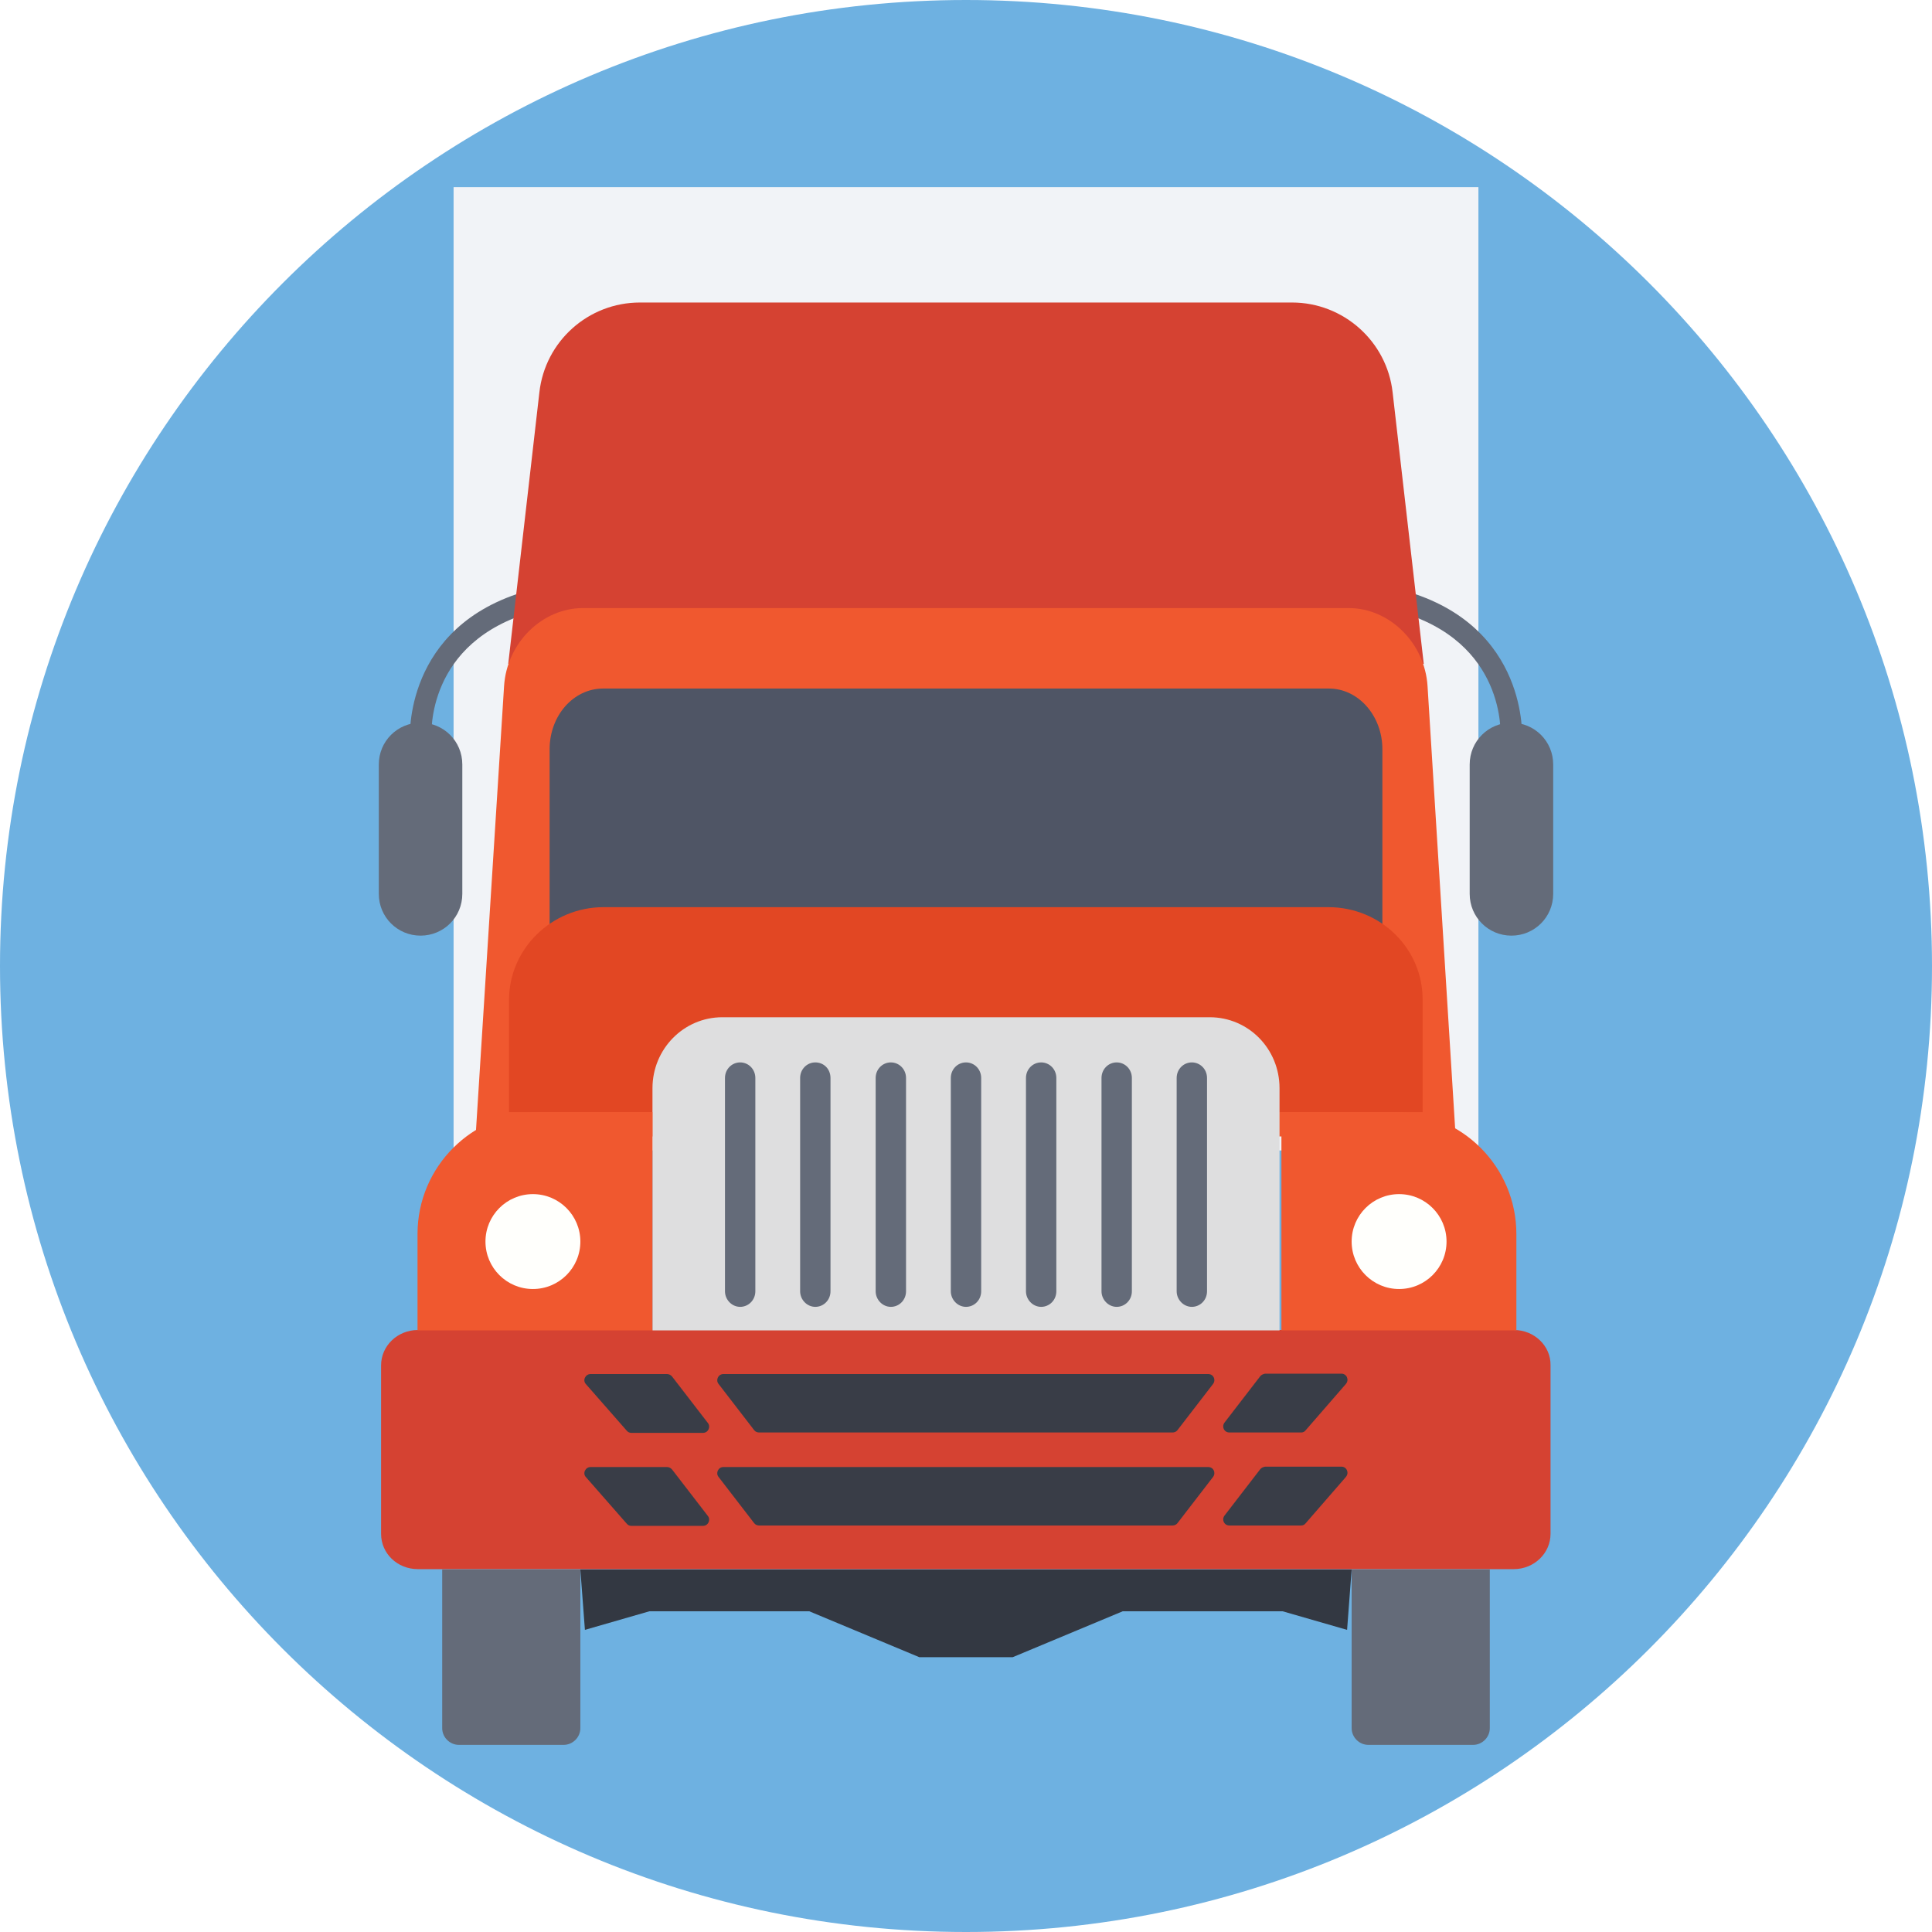
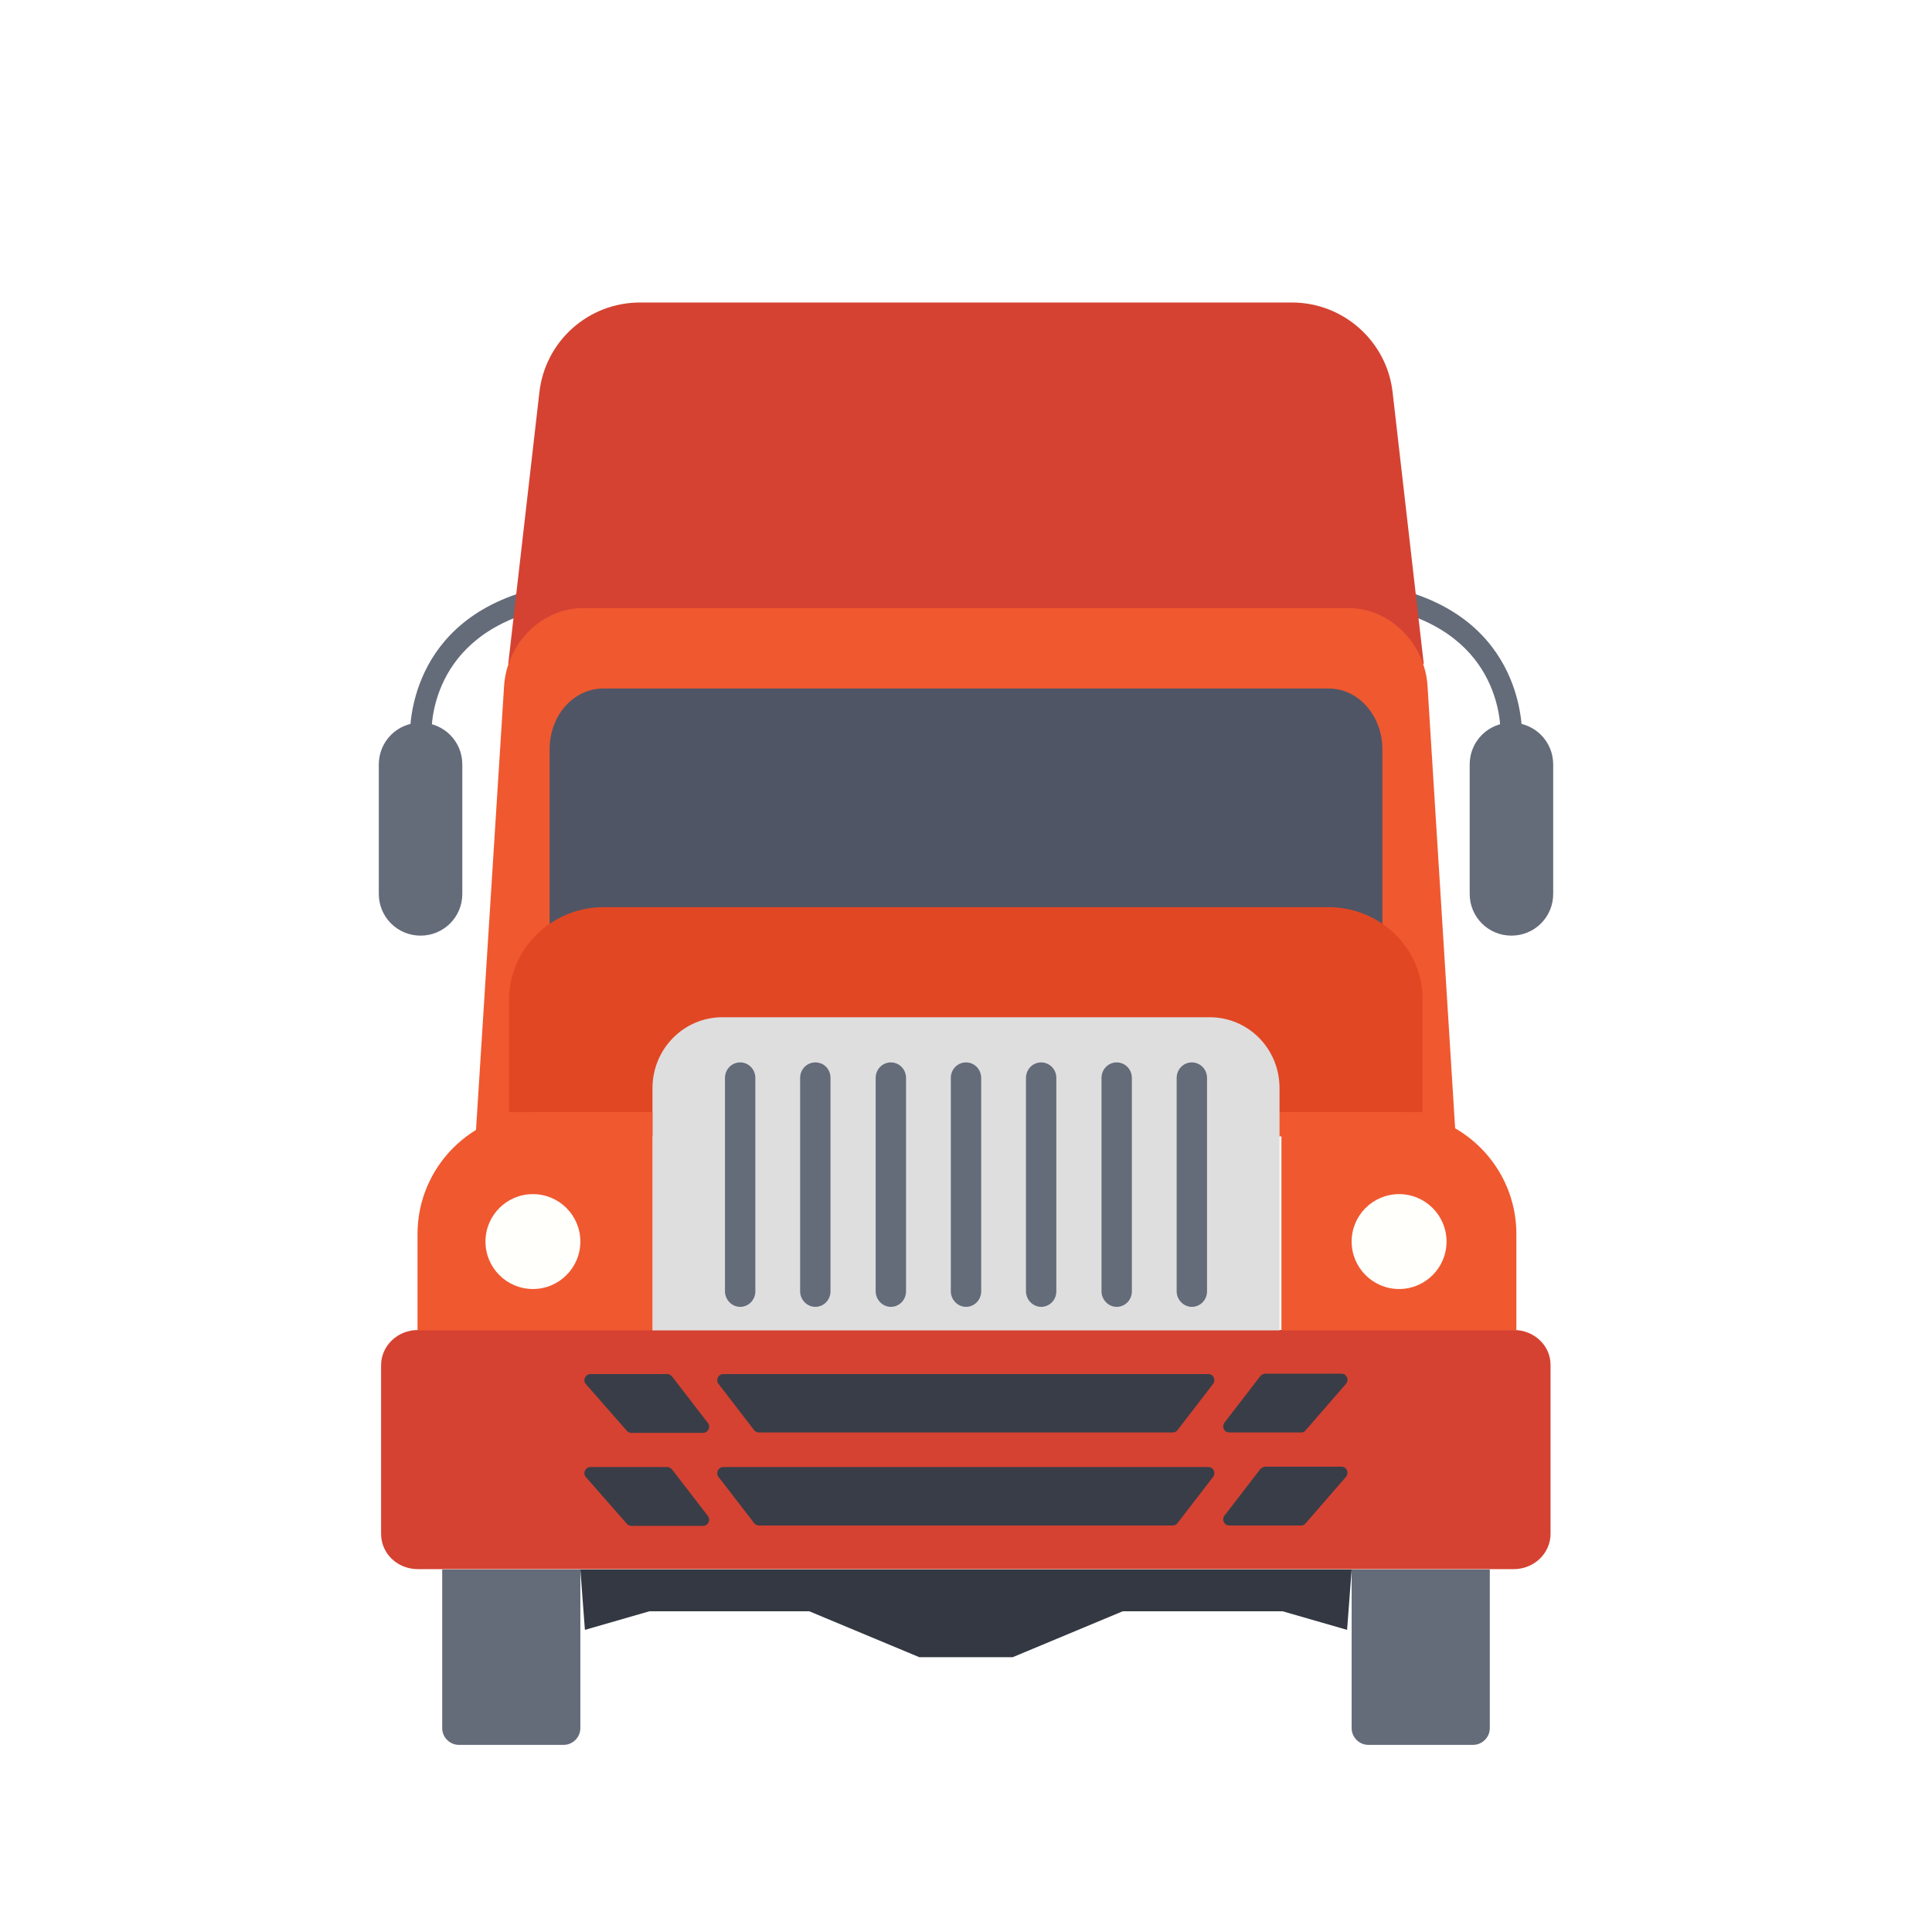
<svg xmlns="http://www.w3.org/2000/svg" version="1.1" id="Layer_1" viewBox="0 0 509 509" xml:space="preserve">
-   <circle style="fill:#6EB1E1;" cx="254.5" cy="254.5" r="254.5" />
-   <rect x="119.5" y="49.3" style="fill:#F1F3F7;" width="270" height="253.8" />
  <g>
    <path style="fill:#646B79;" d="M108,194.9c0-0.3-1.9-30,31.1-39.3l1.5,5.5c-28.4,8-27,32.3-26.9,33.4L108,194.9z" />
    <path style="fill:#646B79;" d="M110.8,190.4c-6.1,0-11,4.9-11,11v34.1c0,6.1,4.9,11,11,11s11-4.9,11-11v-34.1   C121.8,195.3,116.9,190.4,110.8,190.4z" />
    <path style="fill:#646B79;" d="M401,194.9c0-0.3,1.9-30-31.1-39.3l-1.5,5.5c28.4,8,27,32.3,26.9,33.4L401,194.9z" />
    <path style="fill:#646B79;" d="M398.2,190.4c6.1,0,11,4.9,11,11v34.1c0,6.1-4.9,11-11,11s-11-4.9-11-11v-34.1   C387.2,195.3,392.1,190.4,398.2,190.4z" />
  </g>
  <path style="fill:#D54232;" d="M366.9,103.4c-1.5-13.5-13-23.7-26.5-23.7H168.6c-13.6,0-25,10.2-26.5,23.7l-8.2,71.5h241.2  L366.9,103.4z" />
  <path style="fill:#F0582F;" d="M376.1,180.8c-0.7-11.4-10-20.6-20.8-20.6H153.6c-10.8,0-20.1,9.2-20.8,20.6l-7.5,118.6h258.2  L376.1,180.8z" />
  <path style="fill:#4F5565;" d="M350.1,181.4H158.9c-7.8,0-14.1,7.1-14.1,16v49.1h219.4v-49.1C364.2,188.6,357.9,181.4,350.1,181.4z" />
  <path style="fill:#E24723;" d="M350,239H159c-13.7,0-24.9,11-24.9,24.5V293h240.7v-29.5C374.9,249.9,363.7,239,350,239z" />
  <path style="fill:#D54232;" d="M398.9,350.4H110.1c-5.4,0-9.7,4.2-9.7,9.3v44.4c0,5.2,4.3,9.3,9.7,9.3h288.7c5.4,0,9.7-4.2,9.7-9.3  v-44.4C408.6,354.6,404.2,350.4,398.9,350.4z" />
  <path style="fill:#DEDEDF;" d="M318.7,268H190.3c-10.2,0-18.4,8.4-18.4,18.7v63.8h165.2v-63.8C337.1,276.3,328.9,268,318.7,268z" />
  <g>
    <path style="fill:#646B79;" d="M195,279.9c-2.2,0-4,1.8-4,4.1v56.2c0,2.2,1.8,4.1,4,4.1s4-1.8,4-4.1V284   C199,281.7,197.2,279.9,195,279.9z" />
    <path style="fill:#646B79;" d="M214.8,279.9c-2.2,0-4,1.8-4,4.1v56.2c0,2.2,1.8,4.1,4,4.1s4-1.8,4-4.1V284   C218.8,281.7,217.1,279.9,214.8,279.9z" />
    <path style="fill:#646B79;" d="M234.7,279.9c-2.2,0-4,1.8-4,4.1v56.2c0,2.2,1.8,4.1,4,4.1s4-1.8,4-4.1V284   C238.7,281.7,236.9,279.9,234.7,279.9z" />
    <path style="fill:#646B79;" d="M254.5,279.9c-2.2,0-4,1.8-4,4.1v56.2c0,2.2,1.8,4.1,4,4.1c2.2,0,4-1.8,4-4.1V284   C258.5,281.7,256.7,279.9,254.5,279.9z" />
    <path style="fill:#646B79;" d="M274.3,279.9c-2.2,0-4,1.8-4,4.1v56.2c0,2.2,1.8,4.1,4,4.1s4-1.8,4-4.1V284   C278.3,281.7,276.5,279.9,274.3,279.9z" />
    <path style="fill:#646B79;" d="M294.2,279.9c-2.2,0-4,1.8-4,4.1v56.2c0,2.2,1.8,4.1,4,4.1s4-1.8,4-4.1V284   C298.2,281.7,296.4,279.9,294.2,279.9z" />
    <path style="fill:#646B79;" d="M314,279.9c-2.2,0-4,1.8-4,4.1v56.2c0,2.2,1.8,4.1,4,4.1s4-1.8,4-4.1V284   C318,281.7,316.2,279.9,314,279.9z" />
  </g>
  <path style="fill:#F0582F;" d="M142.1,293c-17.7,0-32.1,14.4-32.1,32.1v25.4h61.9V293H142.1z" />
  <circle style="fill:#FFFFFC;" cx="140.4" cy="327.1" r="12.5" />
  <path style="fill:#F0582F;" d="M367.4,293c17.7,0,32.1,14.4,32.1,32.1v25.4h-61.9V293H367.4z" />
  <circle style="fill:#FFFFFC;" cx="368.6" cy="327.1" r="12.5" />
  <g>
    <path style="fill:#393D47;" d="M310.2,376.8l9.4-12.2c0.8-1.1,0.1-2.6-1.3-2.6H190.6c-1.4,0-2.1,1.6-1.3,2.6l9.4,12.2   c0.3,0.4,0.8,0.6,1.3,0.6h108.9C309.4,377.4,309.9,377.2,310.2,376.8z" />
    <path style="fill:#393D47;" d="M175.7,362h-20.1c-1.4,0-2.2,1.7-1.2,2.7l10.7,12.2c0.3,0.4,0.8,0.6,1.2,0.6h18.9   c1.4,0,2.1-1.6,1.3-2.6l-9.4-12.2C176.7,362.2,176.2,362,175.7,362z" />
    <path style="fill:#393D47;" d="M332,362.6l-9.4,12.2c-0.8,1.1-0.1,2.6,1.3,2.6h18.9c0.5,0,0.9-0.2,1.2-0.6l10.6-12.2   c0.9-1.1,0.2-2.7-1.2-2.7h-20.1C332.8,362,332.3,362.2,332,362.6z" />
    <path style="fill:#393D47;" d="M310.2,401.3l9.4-12.2c0.8-1.1,0.1-2.6-1.3-2.6H190.6c-1.4,0-2.1,1.6-1.3,2.6l9.4,12.2   c0.3,0.4,0.8,0.6,1.3,0.6h108.9C309.4,401.9,309.9,401.7,310.2,401.3z" />
    <path style="fill:#393D47;" d="M175.7,386.5h-20.1c-1.4,0-2.2,1.7-1.2,2.7l10.7,12.2c0.3,0.4,0.8,0.6,1.2,0.6h18.9   c1.4,0,2.1-1.6,1.3-2.6l-9.4-12.2C176.7,386.7,176.2,386.5,175.7,386.5z" />
    <path style="fill:#393D47;" d="M332,387.1l-9.4,12.2c-0.8,1.1-0.1,2.6,1.3,2.6h18.9c0.5,0,0.9-0.2,1.2-0.6l10.6-12.2   c0.9-1.1,0.2-2.7-1.2-2.7h-20.1C332.8,386.5,332.3,386.7,332,387.1z" />
  </g>
  <g>
    <path style="fill:#646B79;" d="M116.5,413.5v41.8c0,2.4,2,4.4,4.4,4.4h27.6c2.4,0,4.4-2,4.4-4.4v-41.8H116.5z" />
    <path style="fill:#646B79;" d="M356.1,413.5v41.8c0,2.4,2,4.4,4.4,4.4h27.6c2.4,0,4.4-2,4.4-4.4v-41.8H356.1z" />
  </g>
  <polygon style="fill:#333842;" points="254.5,413.5 152.9,413.5 154.1,429.4 171.1,424.5 213.2,424.5 242.2,436.6 254.5,436.6   266.8,436.6 295.8,424.5 337.9,424.5 354.9,429.4 356.1,413.5 " />
</svg>
